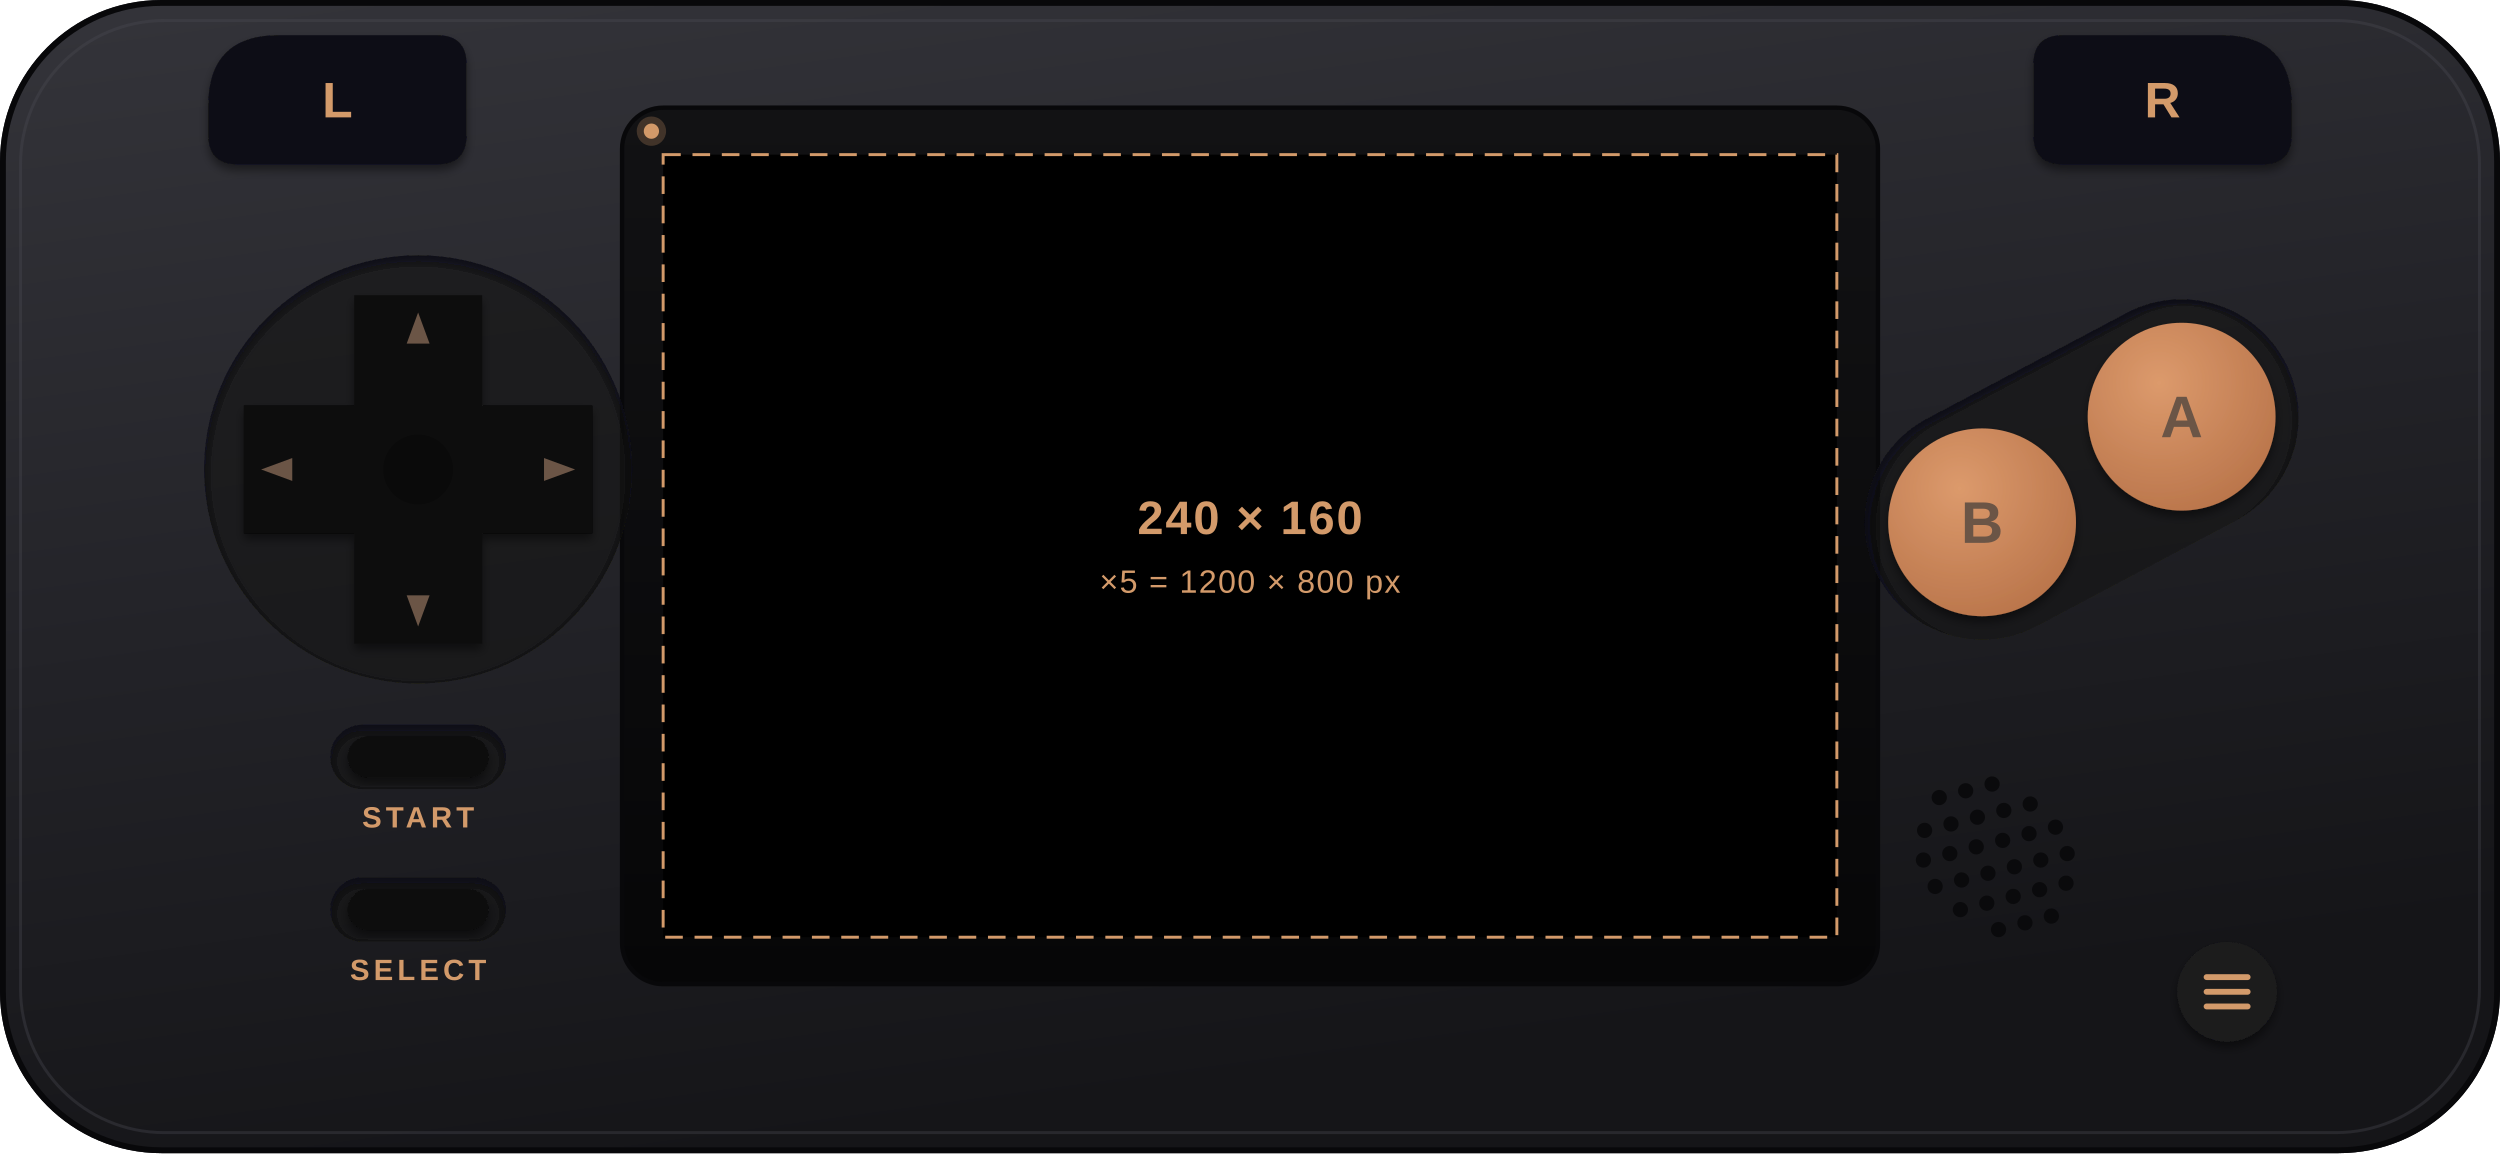
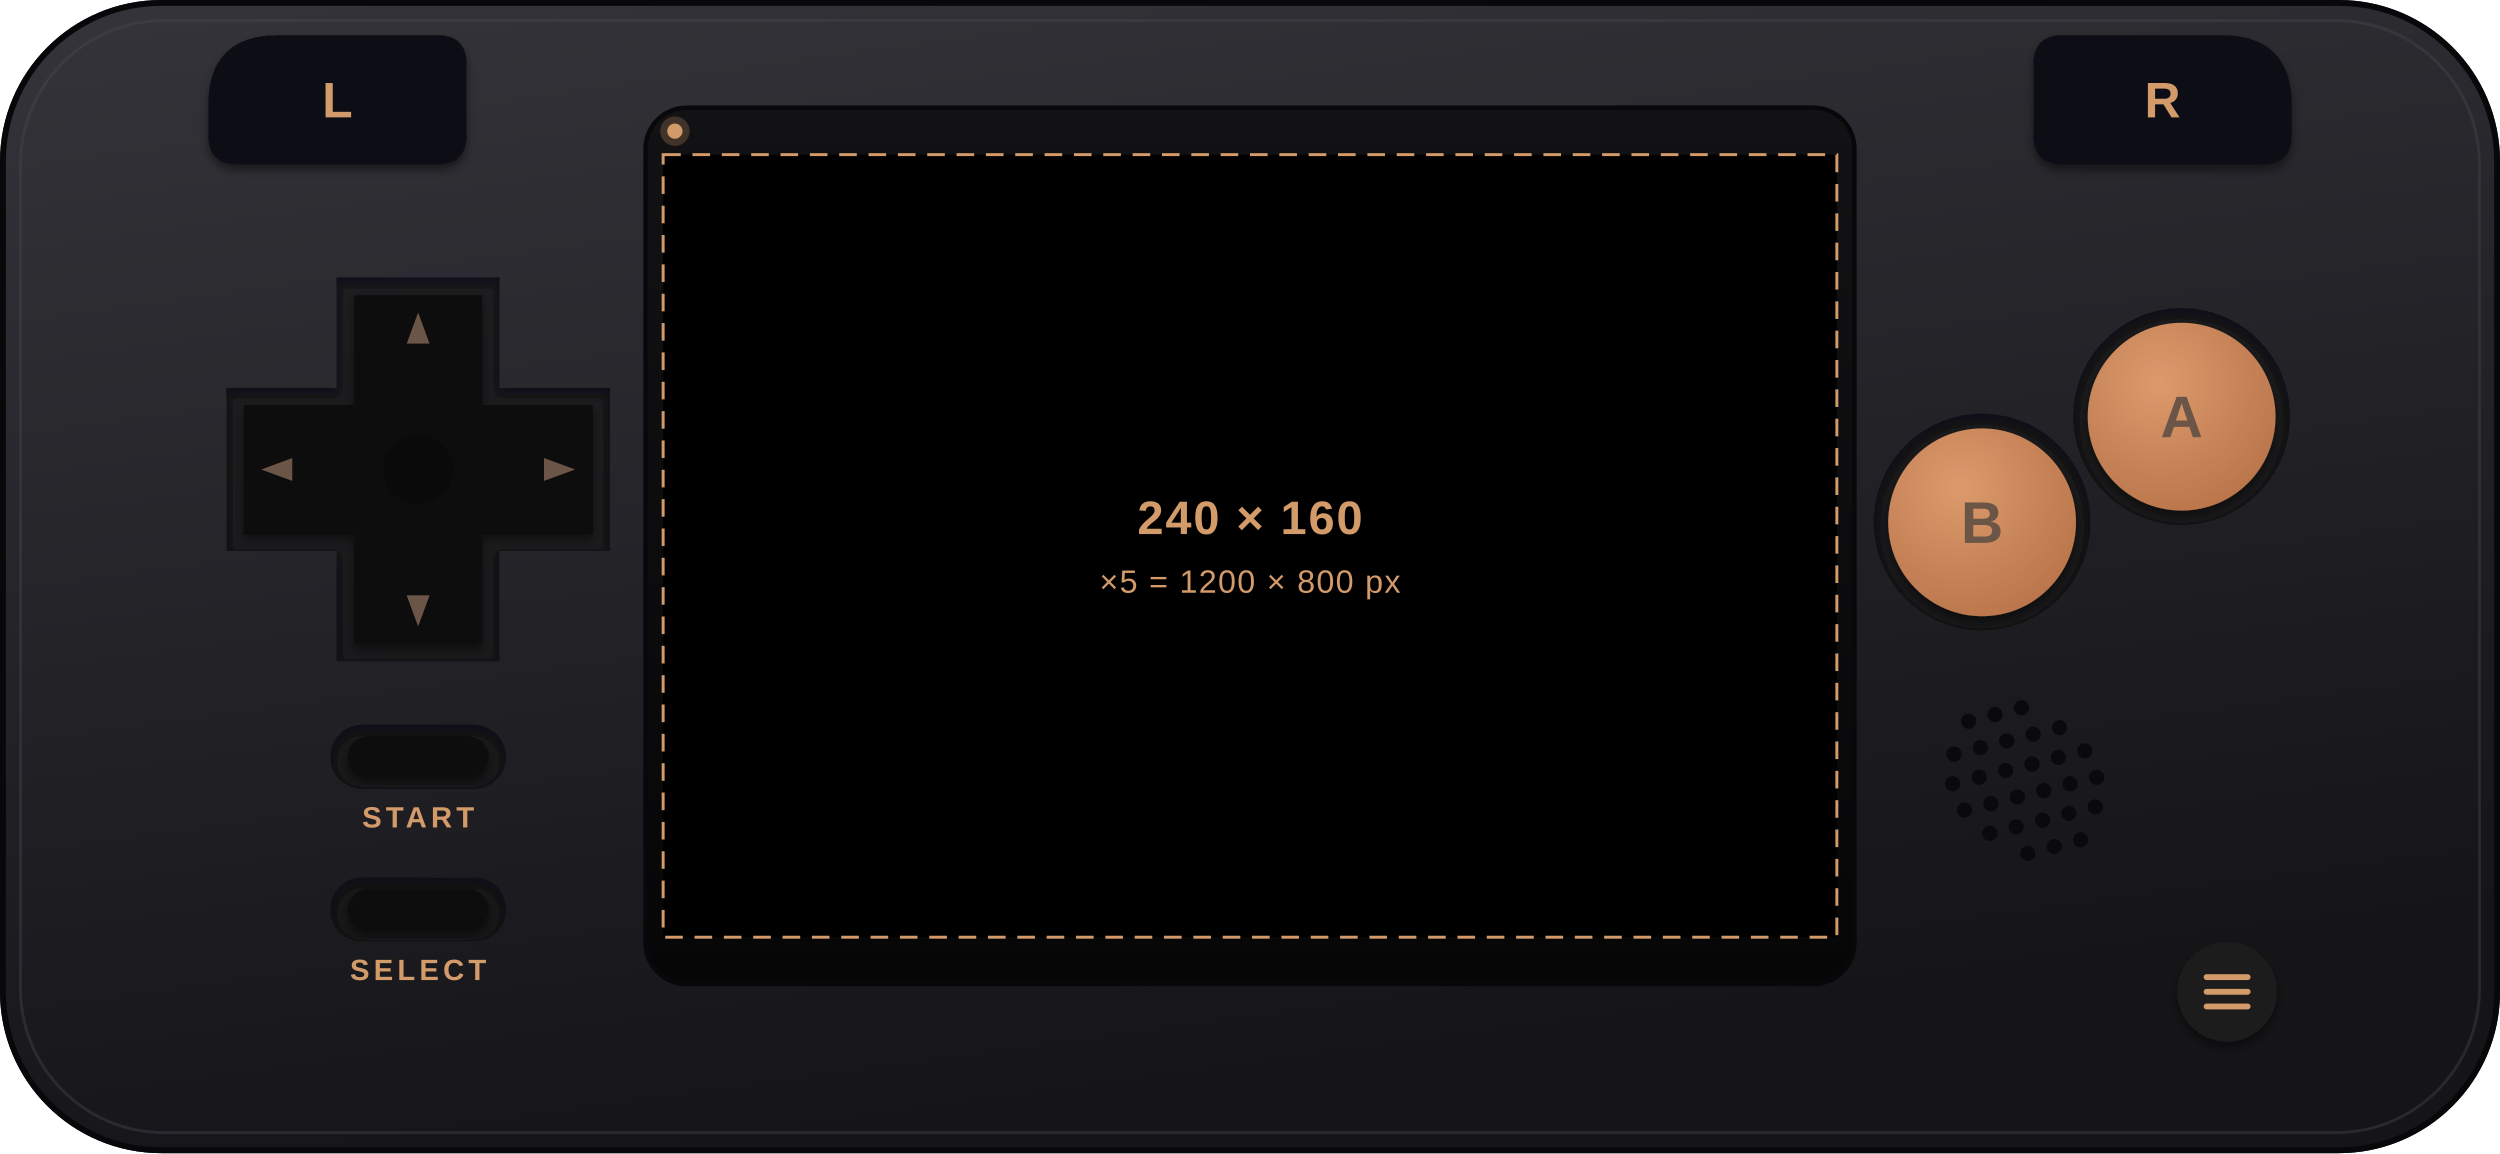
<svg xmlns="http://www.w3.org/2000/svg" viewBox="0 0 852 393" width="852" height="393">
  <defs>
    <linearGradient id="onyx-landscape-shell" x1="0" y1="0" x2="0.3" y2="1">
      <stop offset="0" stop-color="#34343a" />
      <stop offset="0.55" stop-color="#222227" />
      <stop offset="1" stop-color="#151518" />
    </linearGradient>
    <linearGradient id="onyx-landscape-lens" x1="0" y1="0" x2="0" y2="1">
      <stop offset="0" stop-color="#121214" />
      <stop offset="1" stop-color="#060607" />
    </linearGradient>
    <radialGradient id="onyx-landscape-face" cx="0.38" cy="0.32" r="0.75">
      <stop offset="0" stop-color="#dc9a6c" />
      <stop offset="1" stop-color="#b9744a" />
    </radialGradient>
    <filter id="onyx-landscape-drop" x="-20%" y="-20%" width="140%" height="140%">
      <feDropShadow dx="0" dy="2" stdDeviation="1.6" flood-color="#000" flood-opacity="0.45" />
    </filter>
    <filter id="onyx-landscape-sunk" x="-10%" y="-10%" width="120%" height="120%">
      <feOffset dy="1.5" />
      <feGaussianBlur stdDeviation="1.5" result="b" />
      <feComposite in="SourceGraphic" in2="b" operator="arithmetic" k2="1" k3="-0.35" />
    </filter>
  </defs>
  <g id="shell">
    <rect x="0" y="0" width="852" height="393" rx="55" fill="url(#onyx-landscape-shell)" fill-opacity="1" />
    <rect x="1" y="1" width="850" height="391" rx="54" fill="none" stroke="#08080a" stroke-width="2" />
    <rect x="7" y="7" width="838" height="379" rx="49" fill="none" stroke="#4b4b53" stroke-opacity="0.35" stroke-width="1" />
  </g>
  <g id="grille">
-     <circle cx="660.9" cy="271.8" r="2.6" fill="#0a0a0c" />
-     <circle cx="669.9" cy="269.5" r="2.6" fill="#0a0a0c" />
-     <circle cx="678.9" cy="267.2" r="2.6" fill="#0a0a0c" />
-     <circle cx="655.9" cy="283" r="2.6" fill="#0a0a0c" />
-     <circle cx="664.9" cy="280.8" r="2.6" fill="#0a0a0c" />
-     <circle cx="673.9" cy="278.5" r="2.6" fill="#0a0a0c" />
-     <circle cx="682.9" cy="276.2" r="2.6" fill="#0a0a0c" />
-     <circle cx="691.9" cy="274" r="2.6" fill="#0a0a0c" />
-     <circle cx="655.5" cy="293.1" r="2.6" fill="#0a0a0c" />
-     <circle cx="664.5" cy="290.9" r="2.6" fill="#0a0a0c" />
-     <circle cx="673.5" cy="288.6" r="2.6" fill="#0a0a0c" />
-     <circle cx="682.5" cy="286.4" r="2.6" fill="#0a0a0c" />
-     <circle cx="691.5" cy="284.1" r="2.6" fill="#0a0a0c" />
-     <circle cx="700.5" cy="281.9" r="2.6" fill="#0a0a0c" />
-     <circle cx="659.5" cy="302.1" r="2.6" fill="#0a0a0c" />
-     <circle cx="668.5" cy="299.9" r="2.6" fill="#0a0a0c" />
-     <circle cx="677.5" cy="297.6" r="2.6" fill="#0a0a0c" />
-     <circle cx="686.5" cy="295.4" r="2.6" fill="#0a0a0c" />
-     <circle cx="695.5" cy="293.1" r="2.6" fill="#0a0a0c" />
-     <circle cx="704.5" cy="290.9" r="2.6" fill="#0a0a0c" />
-     <circle cx="668.1" cy="310" r="2.6" fill="#0a0a0c" />
-     <circle cx="677.1" cy="307.8" r="2.6" fill="#0a0a0c" />
-     <circle cx="686.1" cy="305.5" r="2.6" fill="#0a0a0c" />
-     <circle cx="695.1" cy="303.2" r="2.6" fill="#0a0a0c" />
-     <circle cx="704.1" cy="301" r="2.6" fill="#0a0a0c" />
-     <circle cx="681.1" cy="316.8" r="2.6" fill="#0a0a0c" />
-     <circle cx="690.1" cy="314.5" r="2.6" fill="#0a0a0c" />
-     <circle cx="699.1" cy="312.2" r="2.6" fill="#0a0a0c" />
+     <circle cx="670.9" cy="245.8" r="2.6" fill="#0a0a0c" />
+     <circle cx="679.9" cy="243.5" r="2.6" fill="#0a0a0c" />
+     <circle cx="688.9" cy="241.2" r="2.6" fill="#0a0a0c" />
+     <circle cx="665.9" cy="257" r="2.6" fill="#0a0a0c" />
+     <circle cx="674.9" cy="254.8" r="2.6" fill="#0a0a0c" />
+     <circle cx="683.9" cy="252.5" r="2.6" fill="#0a0a0c" />
+     <circle cx="692.9" cy="250.2" r="2.6" fill="#0a0a0c" />
+     <circle cx="701.9" cy="248" r="2.6" fill="#0a0a0c" />
+     <circle cx="665.5" cy="267.1" r="2.6" fill="#0a0a0c" />
+     <circle cx="674.5" cy="264.9" r="2.6" fill="#0a0a0c" />
+     <circle cx="683.5" cy="262.6" r="2.6" fill="#0a0a0c" />
+     <circle cx="692.5" cy="260.4" r="2.6" fill="#0a0a0c" />
+     <circle cx="701.5" cy="258.1" r="2.6" fill="#0a0a0c" />
+     <circle cx="710.5" cy="255.9" r="2.6" fill="#0a0a0c" />
+     <circle cx="669.5" cy="276.1" r="2.6" fill="#0a0a0c" />
+     <circle cx="678.5" cy="273.9" r="2.6" fill="#0a0a0c" />
+     <circle cx="687.5" cy="271.6" r="2.6" fill="#0a0a0c" />
+     <circle cx="696.5" cy="269.4" r="2.6" fill="#0a0a0c" />
+     <circle cx="705.5" cy="267.1" r="2.6" fill="#0a0a0c" />
+     <circle cx="714.5" cy="264.9" r="2.6" fill="#0a0a0c" />
+     <circle cx="678.1" cy="284" r="2.6" fill="#0a0a0c" />
+     <circle cx="687.1" cy="281.8" r="2.6" fill="#0a0a0c" />
+     <circle cx="696.1" cy="279.5" r="2.6" fill="#0a0a0c" />
+     <circle cx="705.1" cy="277.2" r="2.6" fill="#0a0a0c" />
+     <circle cx="714.1" cy="275" r="2.6" fill="#0a0a0c" />
+     <circle cx="691.1" cy="290.8" r="2.6" fill="#0a0a0c" />
+     <circle cx="700.1" cy="288.5" r="2.6" fill="#0a0a0c" />
+     <circle cx="709.1" cy="286.2" r="2.6" fill="#0a0a0c" />
  </g>
  <g id="lens">
-     <rect x="212" y="36.7" width="428" height="298.7" rx="14" fill="url(#onyx-landscape-lens)" stroke="#08080a" stroke-width="1.5" />
-     <circle cx="222" cy="44.7" r="2.6" fill="#d39a6a" />
-     <circle cx="222" cy="44.7" r="5" fill="#d39a6a" fill-opacity="0.25" />
+     <rect x="220" y="36.7" width="412" height="298.7" rx="14" fill="url(#onyx-landscape-lens)" stroke="#08080a" stroke-width="1.5" />
+     <circle cx="230" cy="44.7" r="2.6" fill="#d39a6a" />
+     <circle cx="230" cy="44.7" r="5" fill="#d39a6a" fill-opacity="0.25" />
  </g>
  <g id="cutout" data-gba="240x160" data-scale="5">
    <rect x="226" y="52.7" width="400" height="266.7" rx="0" fill="#000" />
    <rect x="226" y="52.7" width="400" height="266.7" rx="0" fill="none" stroke="#d39a6a" stroke-width="1" stroke-dasharray="6 4" />
    <text x="426" y="182" font-family="-apple-system, 'SF Pro Rounded', 'Helvetica Neue', Arial, sans-serif" font-size="16" font-weight="600" letter-spacing="0.04em" text-anchor="middle" fill="#d39a6a">240 × 160</text>
    <text x="426" y="202" font-family="-apple-system, 'SF Pro Rounded', 'Helvetica Neue', Arial, sans-serif" font-size="11" font-weight="500" letter-spacing="0.04em" text-anchor="middle" fill="#d39a6a">×5 = 1200 × 800 px</text>
  </g>
  <g id="wells">
-     <circle cx="142.5" cy="160" r="73" fill="#0f0f12" filter="url(#onyx-landscape-sunk)" />
-     <g transform="rotate(-27.9 709.5 160)">
-       <rect x="631" y="120" width="156.9" height="80" rx="40" fill="#0f0f12" filter="url(#onyx-landscape-sunk)" />
-     </g>
+     <path d="M114.7 94.6 L170.3 94.6 L170.3 132.2 L207.9 132.2 L207.9 187.8 L170.3 187.8 L170.3 225.4 L114.7 225.4 L114.7 187.8 L77.1 187.8 L77.1 132.2 L114.7 132.2 Z" fill="#0f0f12" filter="url(#onyx-landscape-sunk)" />
+     <circle cx="743.5" cy="142" r="37" fill="#0f0f12" filter="url(#onyx-landscape-sunk)" />
+     <circle cx="675.5" cy="178" r="37" fill="#0f0f12" filter="url(#onyx-landscape-sunk)" />
    <rect x="112.5" y="247" width="60" height="22" rx="11" fill="#0f0f12" filter="url(#onyx-landscape-sunk)" />
    <rect x="112.5" y="299" width="60" height="22" rx="11" fill="#0f0f12" filter="url(#onyx-landscape-sunk)" />
  </g>
  <g id="caps">
    <g id="cap-dpad">
      <path d="M120.7 100.6 L164.3 100.6 L164.3 138.2 L201.9 138.2 L201.9 181.8 L164.3 181.8 L164.3 219.4 L120.7 219.4 L120.7 181.8 L83.1 181.8 L83.1 138.2 L120.7 138.2 Z" fill="#0b0b0d" filter="url(#onyx-landscape-drop)" />
      <circle cx="142.5" cy="160" r="11.9" fill="#000" fill-opacity="0.25" />
      <path d="M196 160 L185.4 163.9 L185.4 156.1 Z" fill="#6b5546" />
      <path d="M142.5 213.5 L138.6 202.9 L146.4 202.9 Z" fill="#6b5546" />
      <path d="M89 160 L99.6 156.1 L99.6 163.9 Z" fill="#6b5546" />
      <path d="M142.5 106.5 L146.4 117.1 L138.6 117.1 Z" fill="#6b5546" />
    </g>
    <g id="cap-a">
      <circle cx="743.5" cy="142" r="32" fill="url(#onyx-landscape-face)" filter="url(#onyx-landscape-drop)" />
      <text x="743.5" y="149" font-family="-apple-system, 'SF Pro Rounded', 'Helvetica Neue', Arial, sans-serif" font-size="20" font-weight="700" letter-spacing="0em" text-anchor="middle" fill="#6b5546">A</text>
    </g>
    <g id="cap-b">
      <circle cx="675.5" cy="178" r="32" fill="url(#onyx-landscape-face)" filter="url(#onyx-landscape-drop)" />
      <text x="675.5" y="185" font-family="-apple-system, 'SF Pro Rounded', 'Helvetica Neue', Arial, sans-serif" font-size="20" font-weight="700" letter-spacing="0em" text-anchor="middle" fill="#6b5546">B</text>
    </g>
    <g id="cap-start">
      <rect x="118.5" y="251" width="48" height="14" rx="7" fill="#0b0b0d" filter="url(#onyx-landscape-drop)" />
    </g>
    <g id="cap-select">
      <rect x="118.5" y="303" width="48" height="14" rx="7" fill="#0b0b0d" filter="url(#onyx-landscape-drop)" />
    </g>
    <g id="cap-l">
      <path d="M95 12 H149 Q159 12 159 22 V46 Q159 56 149 56 H81 Q71 56 71 46 V36 Q71 12 95 12 Z" fill="#0f0f12" filter="url(#onyx-landscape-drop)" />
    </g>
    <g id="cap-r">
      <path d="M703 12 H757 Q781 12 781 36 V46 Q781 56 771 56 H703 Q693 56 693 46 V22 Q693 12 703 12 Z" fill="#0f0f12" filter="url(#onyx-landscape-drop)" />
    </g>
    <g id="cap-menu">
      <circle cx="759" cy="338" r="17" fill="#1b1b1f" filter="url(#onyx-landscape-drop)" />
      <rect x="751" y="332" width="16" height="2" rx="1" fill="#d39a6a" />
      <rect x="751" y="337" width="16" height="2" rx="1" fill="#d39a6a" />
      <rect x="751" y="342" width="16" height="2" rx="1" fill="#d39a6a" />
    </g>
  </g>
  <g id="labels">
    <text x="142.5" y="282" font-family="-apple-system, 'SF Pro Rounded', 'Helvetica Neue', Arial, sans-serif" font-size="10" font-weight="700" letter-spacing="0.14em" text-anchor="middle" fill="#d39a6a">START</text>
    <text x="142.5" y="334" font-family="-apple-system, 'SF Pro Rounded', 'Helvetica Neue', Arial, sans-serif" font-size="10" font-weight="700" letter-spacing="0.14em" text-anchor="middle" fill="#d39a6a">SELECT</text>
    <text x="115" y="40" font-family="-apple-system, 'SF Pro Rounded', 'Helvetica Neue', Arial, sans-serif" font-size="17" font-weight="700" letter-spacing="0em" text-anchor="middle" fill="#d39a6a">L</text>
    <text x="737" y="40" font-family="-apple-system, 'SF Pro Rounded', 'Helvetica Neue', Arial, sans-serif" font-size="17" font-weight="700" letter-spacing="0em" text-anchor="middle" fill="#d39a6a">R</text>
  </g>
  <g id="touch-targets" display="none" fill="none" stroke="#ff2d55" stroke-width="1">
    <rect x="71" y="12" width="88" height="44" rx="0" />
    <rect x="693" y="12" width="88" height="44" rx="0" />
    <circle cx="142.5" cy="160" r="66" />
    <rect x="104.5" y="242" width="76" height="44" rx="0" />
    <rect x="104.5" y="294" width="76" height="44" rx="0" />
    <circle cx="743.5" cy="142" r="32" />
    <circle cx="675.5" cy="178" r="32" />
    <rect x="737" y="316" width="44" height="44" rx="0" />
  </g>
</svg>
